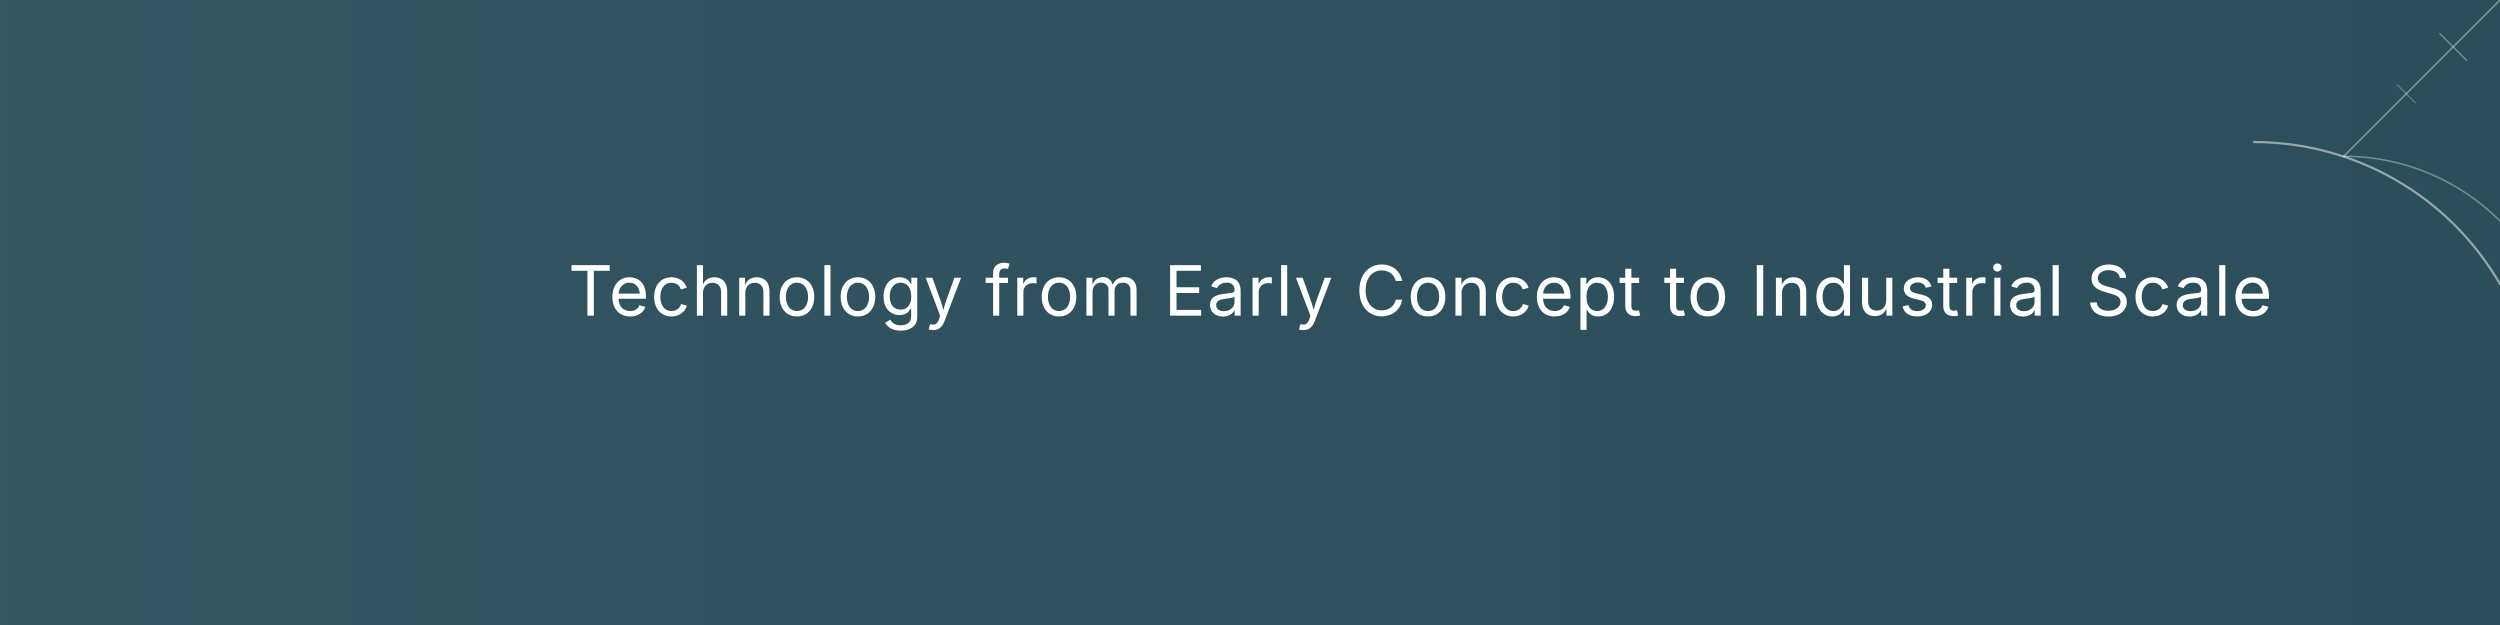
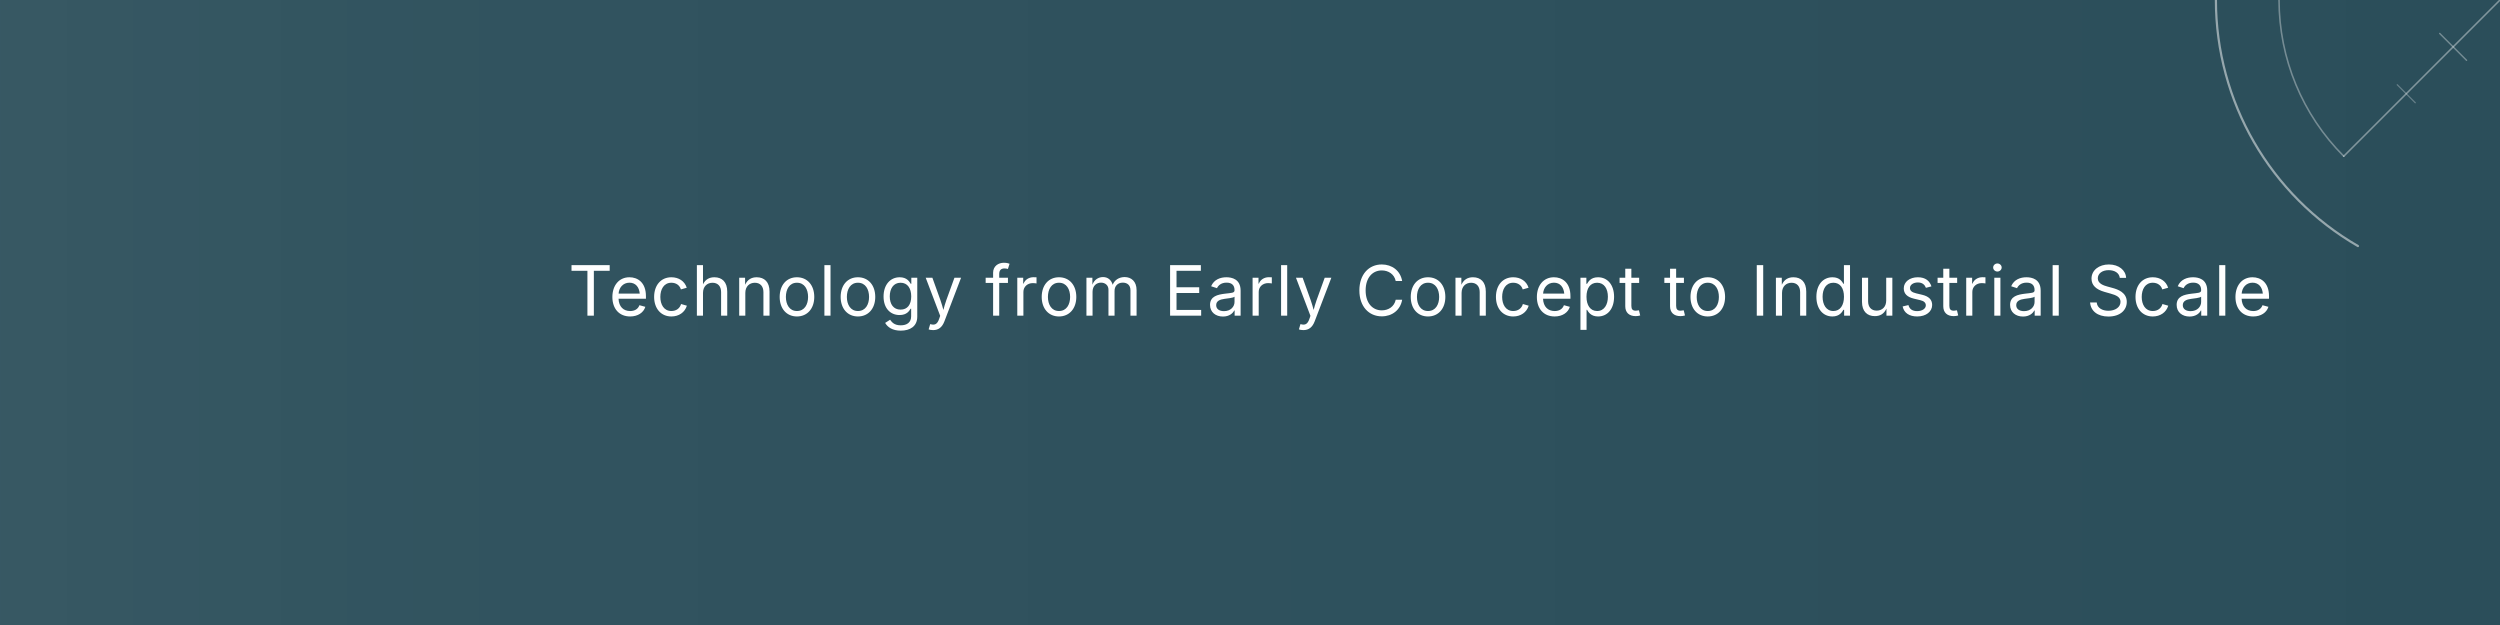
<svg xmlns="http://www.w3.org/2000/svg" width="1584" height="396" viewBox="0 0 1584 396">
  <defs>
    <linearGradient id="heroFade" x1="0" y1="0" x2="1" y2="0">
      <stop offset="0%" stop-color="white" stop-opacity="0.24" />
      <stop offset="20%" stop-color="white" stop-opacity="0.12" />
      <stop offset="100%" stop-color="white" stop-opacity="0" />
    </linearGradient>
    <clipPath id="topRight">
      <rect x="210" y="0" width="210" height="210" />
    </clipPath>
  </defs>
  <rect width="1584" height="396" fill="#2B4E5A" />
  <rect width="1584" height="396" fill="url(#heroFade)" opacity="0.24" />
  <g fill="none" stroke="white" stroke-linecap="round">
-     <path d="     M 1428.1 90     A 180 180 0 0 1 1584 180   " stroke-width="1.4" stroke-opacity="0.50" />
-     <path d="     M 1485.0 98.99     A 140 140 0 0 1 1584 140   " stroke-width="1.0" stroke-opacity="0.35" />
+     <path d="     M 1494.0 155.9     A 180 180 0 0 1 1404.0 0   " stroke-width="1.4" stroke-opacity="0.50" />
+     <path d="     M 1485.0 98.99     A 140 140 0 0 1 1444.0 0   " stroke-width="1.0" stroke-opacity="0.35" />
    <line x1="1584" y1="0" x2="1485.0" y2="98.99" stroke-width="1.0" stroke-opacity="0.40" />
    <line x1="1545.8" y1="21.2" x2="1562.8" y2="38.2" stroke-width="0.9" stroke-opacity="0.35" />
    <line x1="1518.9" y1="53.7" x2="1530.3" y2="65.1" stroke-width="0.8" stroke-opacity="0.28" />
  </g>
  <g font-family="Public Sans, system-ui, -apple-system, BlinkMacSystemFont, sans-serif" font-weight="400" font-size="44" fill="#FFFFFF" letter-spacing="0.8">
    <text x="360" y="200">Technology from Early Concept to Industrial Scale</text>
  </g>
</svg>
